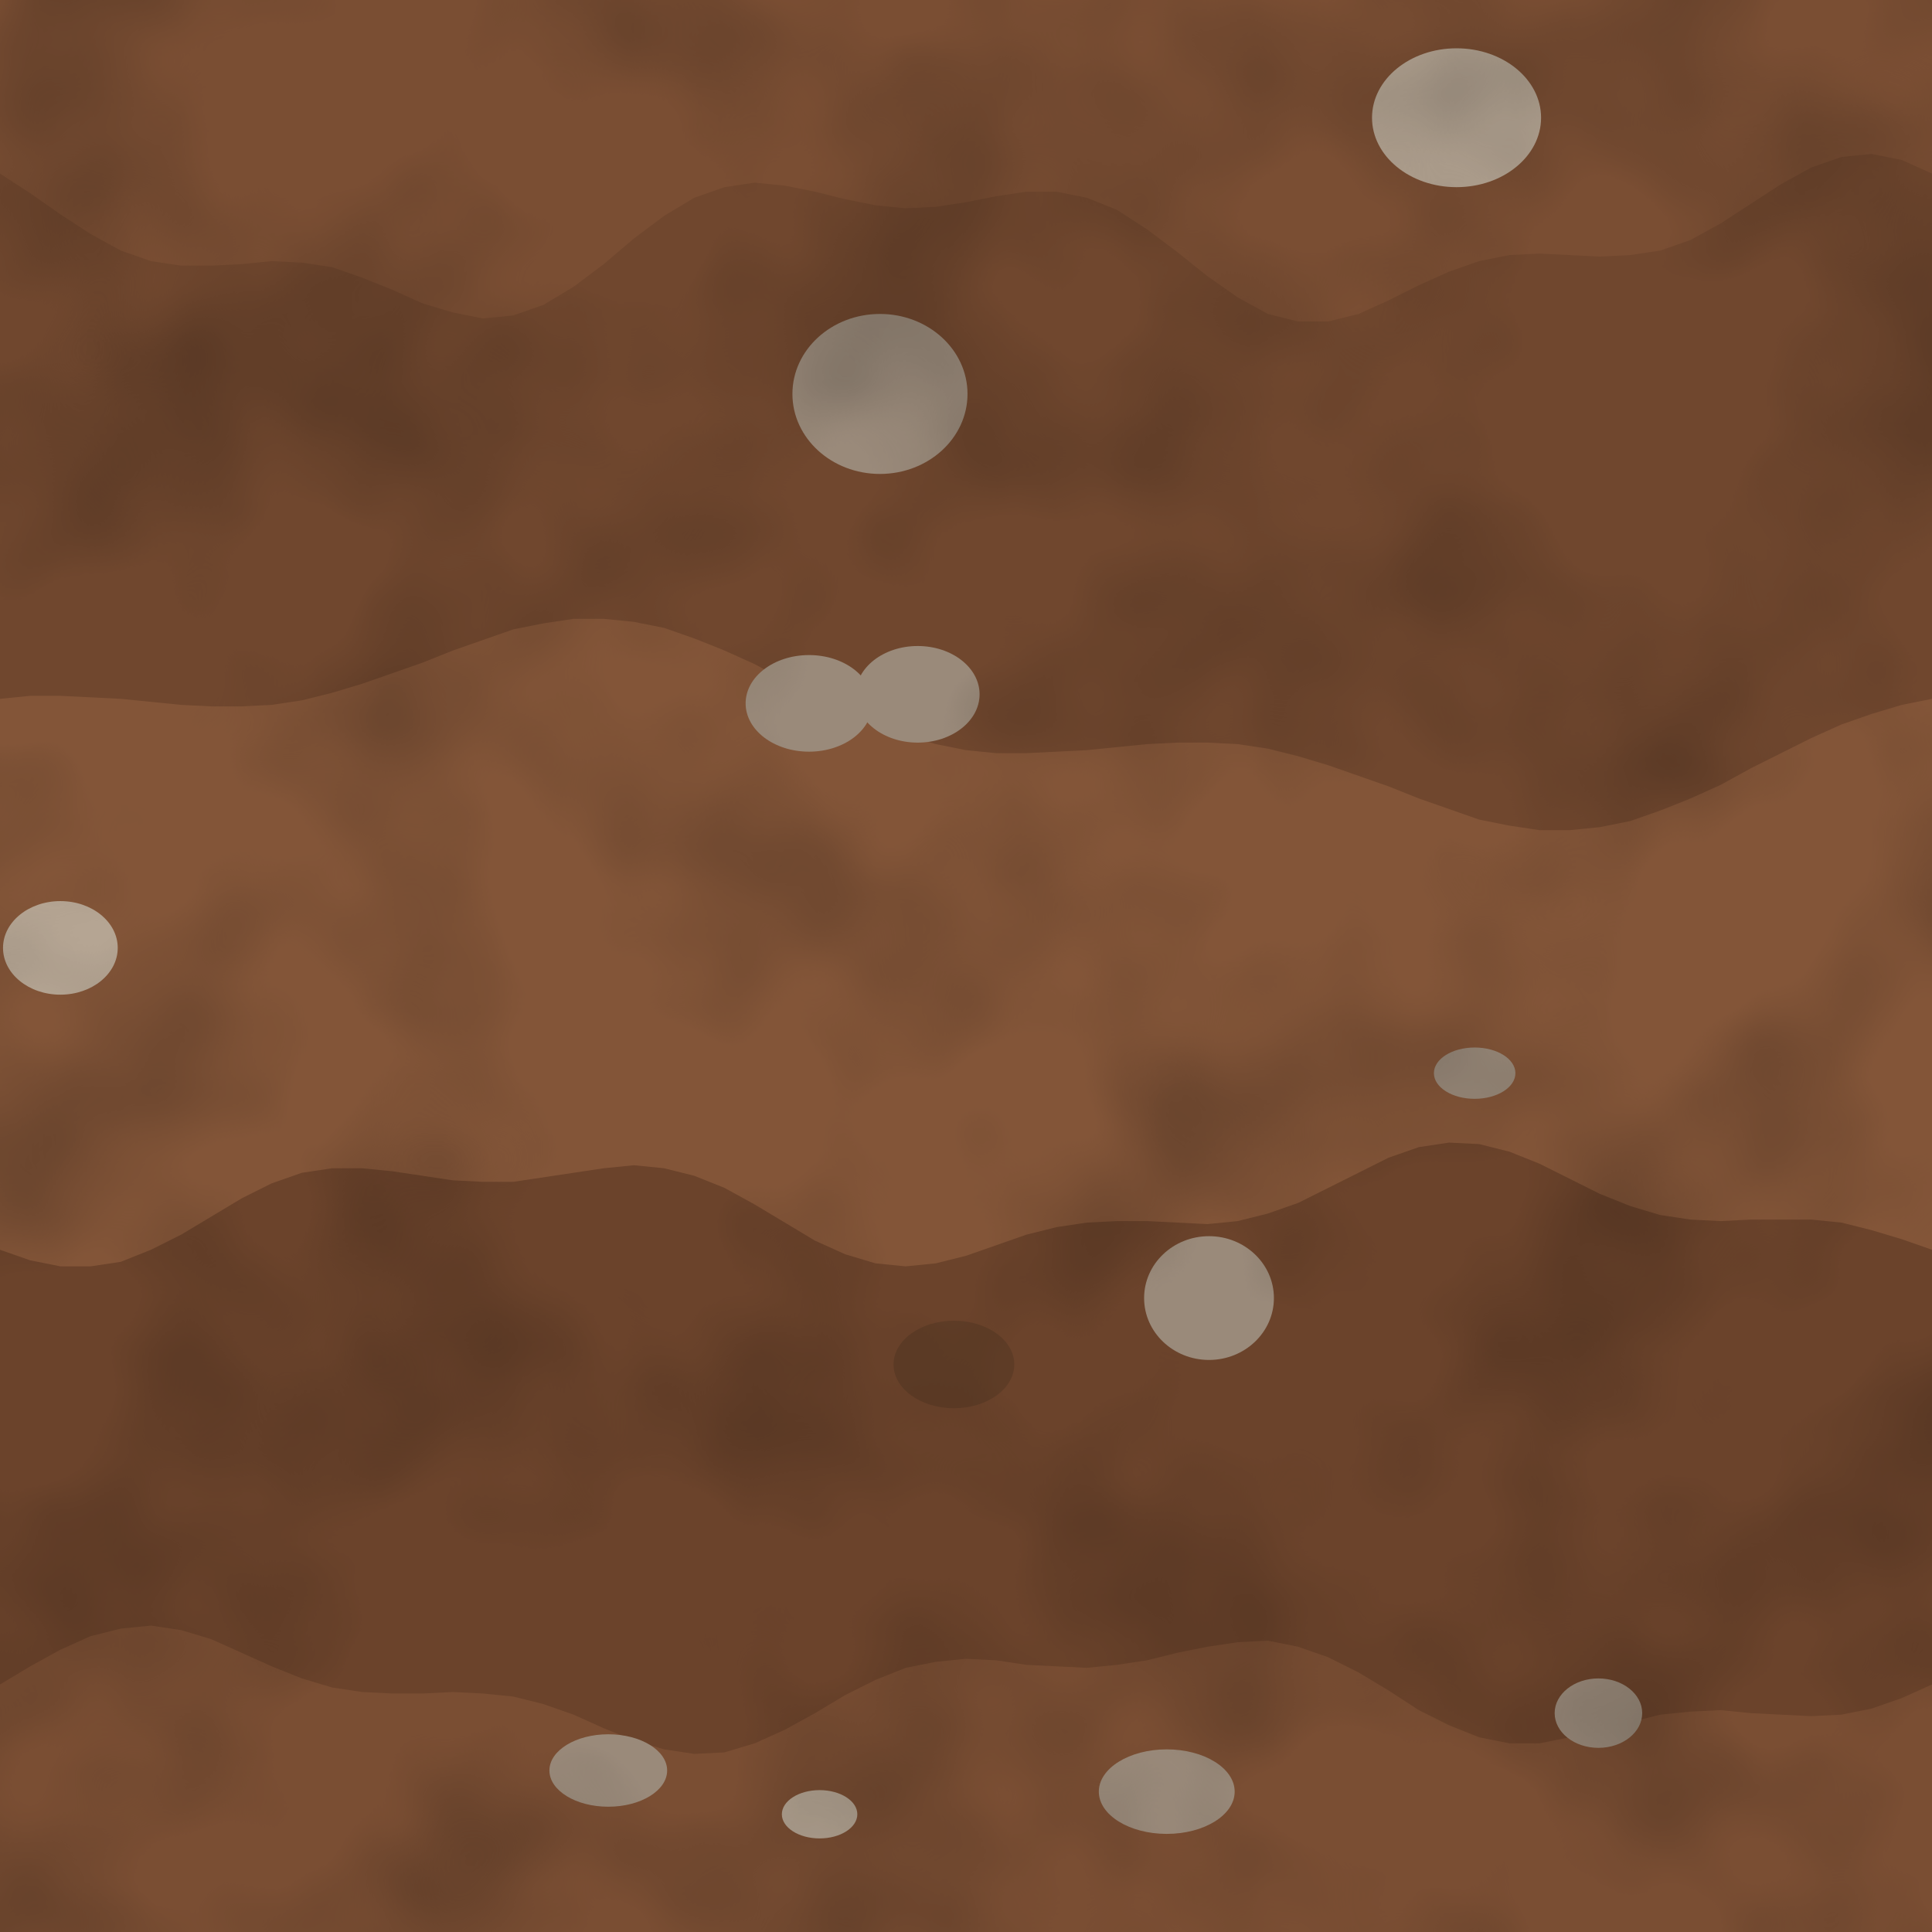
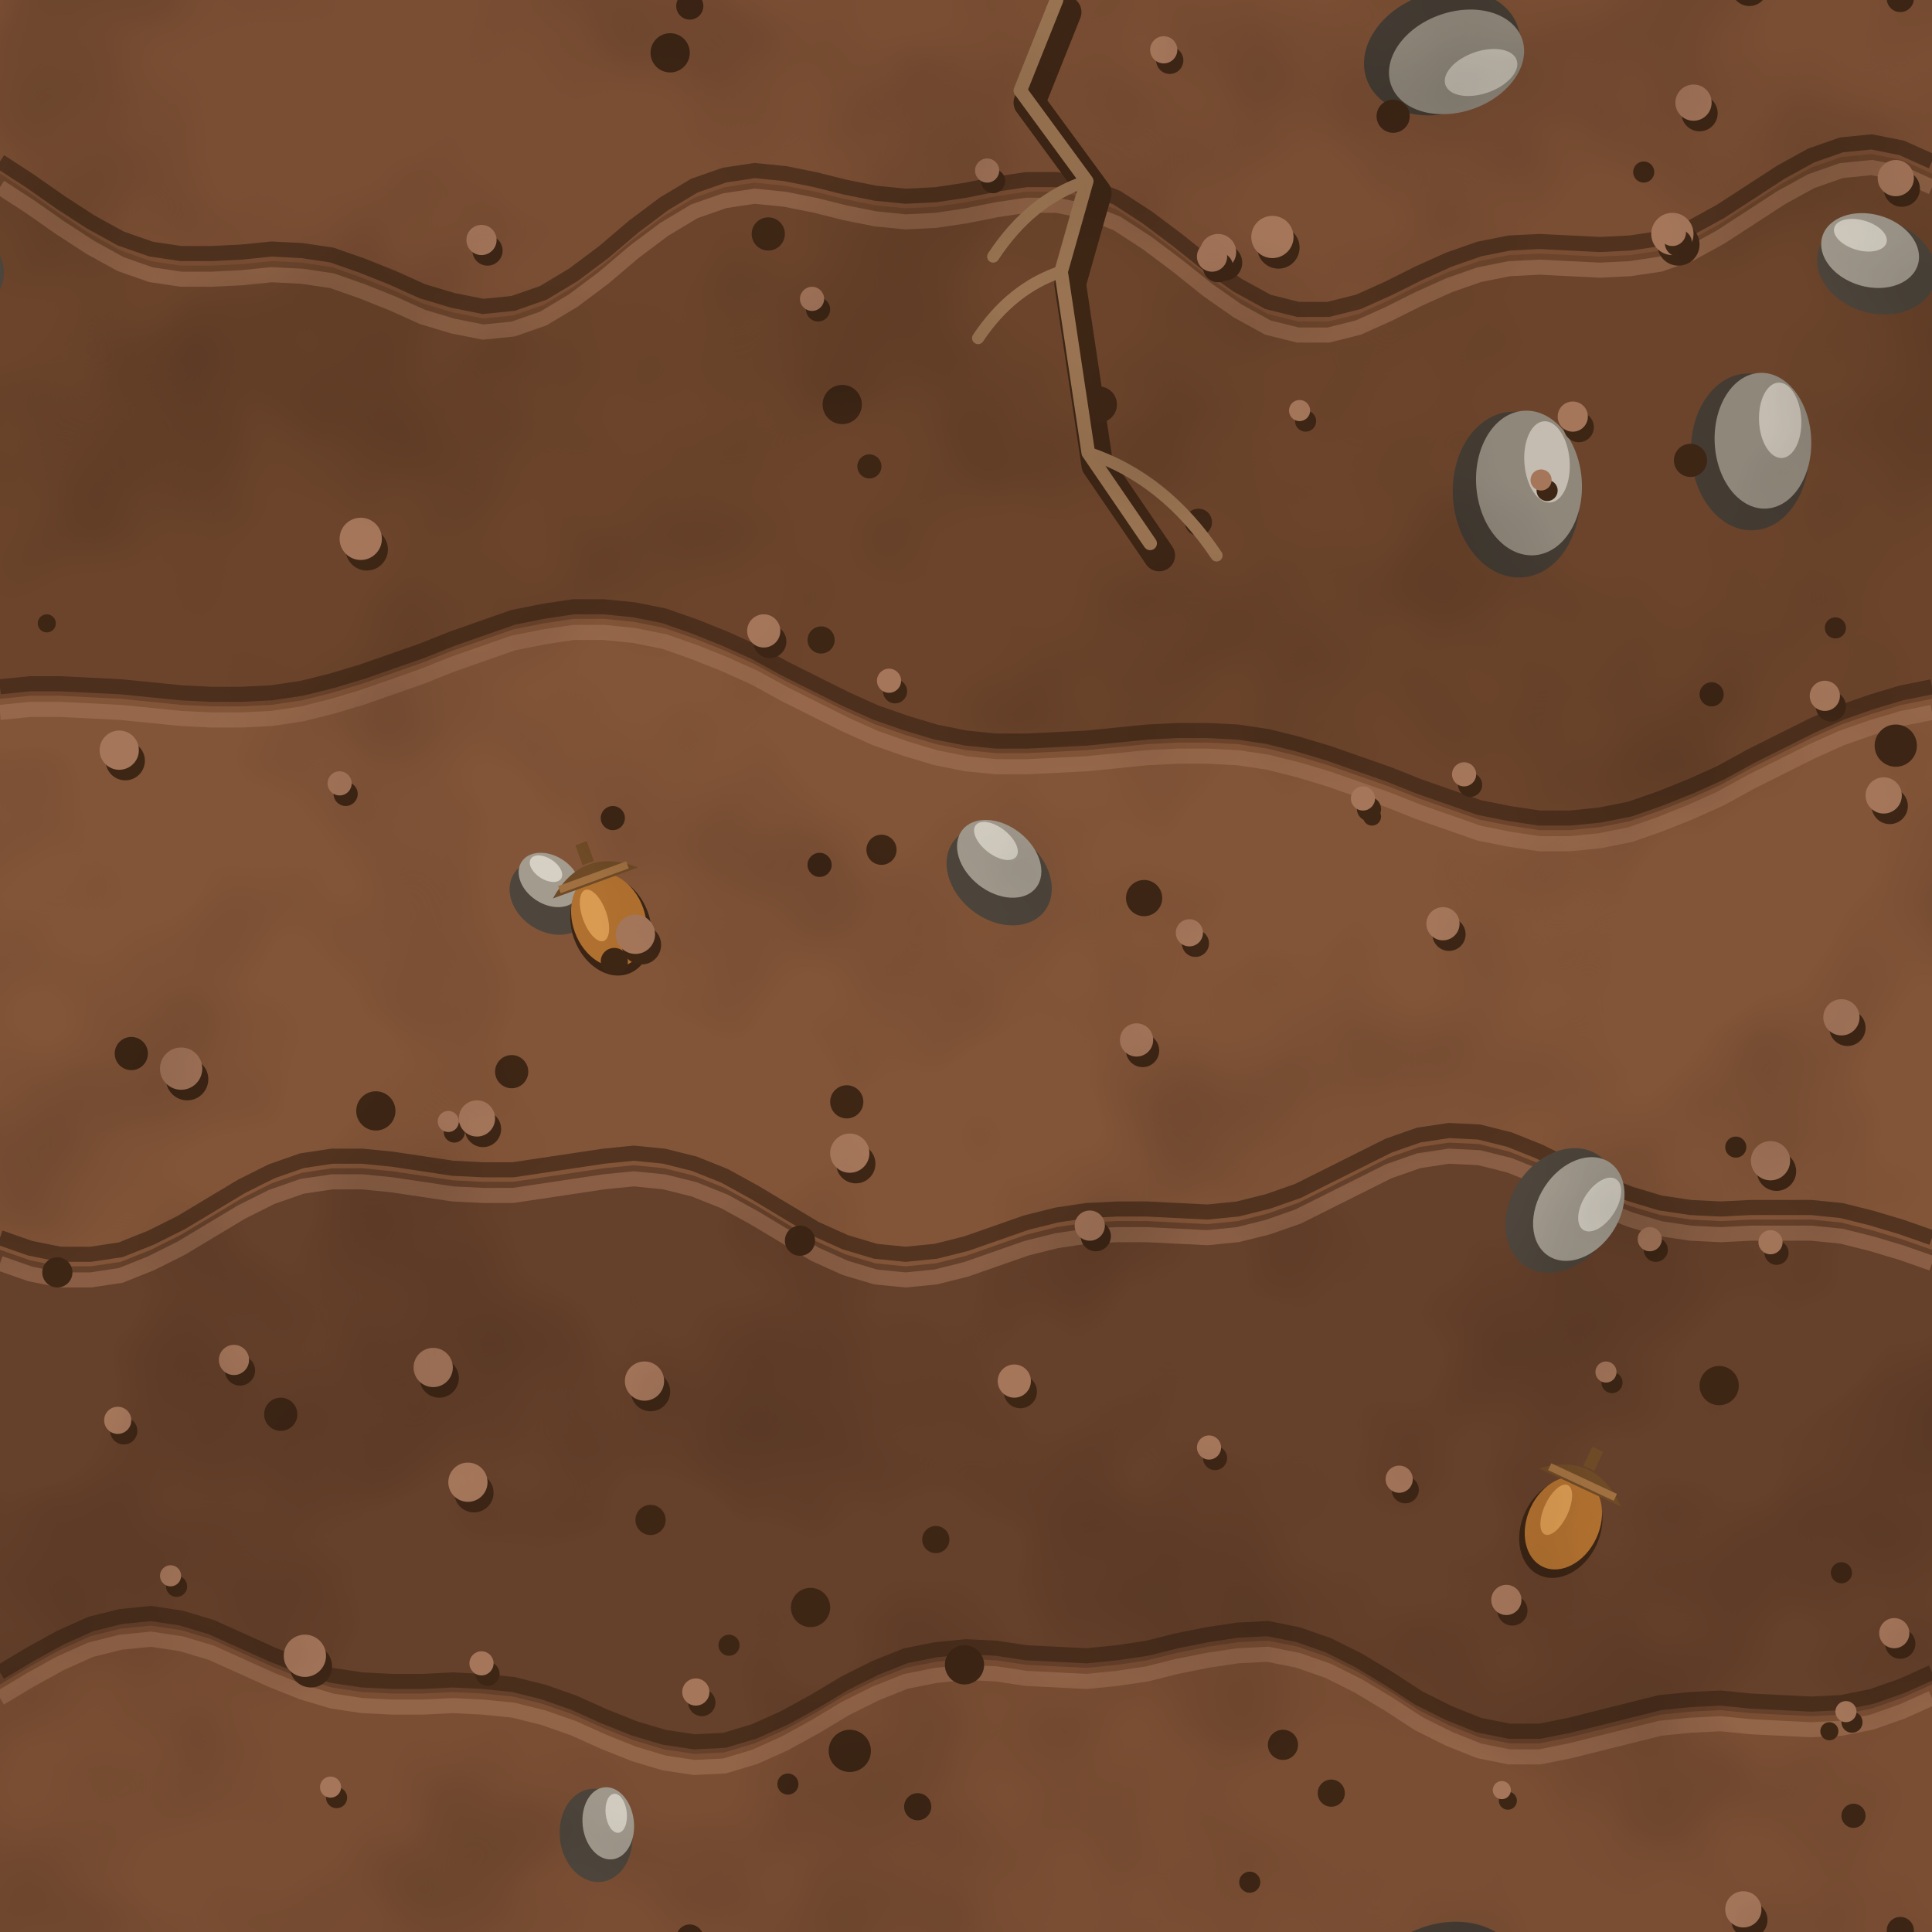
<svg xmlns="http://www.w3.org/2000/svg" width="128" height="128" viewBox="0 0 128 128">
  <defs>
    <filter id="a" width="128" height="128" x="0" y="0" filterUnits="userSpaceOnUse">
      <feTurbulence baseFrequency=".06" numOctaves="3" seed="11" stitchTiles="stitch" type="fractalNoise" />
      <feColorMatrix values="0 0 0 0 0 0 0 0 0 0 0 0 0 0 0 2 0 0 0 -0.85" />
    </filter>
  </defs>
  <path fill="#7a4e33" d="M0 0h128v128H0z" />
-   <path fill="#70472e" d="m0 11.5 2 1.3 2 1.4 2 1.3 2 1.1 2 .7 2 .3h2l2-.1 2-.2 2 .1 2 .3 2 .7 2 .8 2 .9 2 .6 2 .4 2-.2 2-.7 2-1.2 2-1.5 2-1.7 2-1.5 2-1.2 2-.7 2-.3 2 .2 2 .4 2 .5 2 .4 2 .2 2-.1 2-.3 2-.4 2-.3h2l2 .4 2 .8 2 1.3 2 1.5 2 1.6 2 1.4 2 1.1 2 .5h2l2-.5 2-.9 2-1 2-.9 2-.7 2-.4 2-.1 2 .1 2 .1 2-.1 2-.3 2-.7 2-1.1 2-1.3 2-1.3 2-1.1 2-.7 2-.2 2 .4 2 .9V128H0z" />
+   <path fill="#6c442b" d="m0 11.5 2 1.3 2 1.4 2 1.3 2 1.1 2 .7 2 .3h2l2-.1 2-.2 2 .1 2 .3 2 .7 2 .8 2 .9 2 .6 2 .4 2-.2 2-.7 2-1.2 2-1.5 2-1.7 2-1.5 2-1.2 2-.7 2-.3 2 .2 2 .4 2 .5 2 .4 2 .2 2-.1 2-.3 2-.4 2-.3h2l2 .4 2 .8 2 1.3 2 1.5 2 1.6 2 1.4 2 1.1 2 .5h2l2-.5 2-.9 2-1 2-.9 2-.7 2-.4 2-.1 2 .1 2 .1 2-.1 2-.3 2-.7 2-1.1 2-1.3 2-1.3 2-1.1 2-.7 2-.2 2 .4 2 .9V128H0z" />
  <path fill="#835538" d="m0 46.3 2-.2h2l2 .1 2 .1 2 .2 2 .2 2 .1h2l2-.1 2-.3 2-.5 2-.6 2-.7 2-.7 2-.8 2-.7 2-.7 2-.4 2-.3h2l2 .2 2 .4 2 .7 2 .8 2 .9 2 1.1 2 1 2 1 2 .9 2 .7 2 .6 2 .4 2 .2h2l2-.1 2-.1 2-.2 2-.2 2-.1h2l2 .1 2 .3 2 .5 2 .6 2 .7 2 .7 2 .8 2 .7 2 .7 2 .4 2 .3h2l2-.2 2-.4 2-.7 2-.8 2-.9 2-1.1 2-1 2-1 2-.9 2-.7 2-.6 2-.4V128H0z" />
-   <path fill="#6b432b" d="m0 82.8 2 .7 2 .4h2l2-.3 2-.8 2-1 2-1.2 2-1.2 2-1 2-.7 2-.3h2l2 .2 2 .3 2 .3 2 .1h2l2-.3 2-.3 2-.3 2-.2 2 .2 2 .5 2 .8 2 1.1 2 1.2 2 1.2 2 .9 2 .6 2 .2 2-.2 2-.5 2-.7 2-.7 2-.5 2-.3 2-.1h2l2 .1 2 .1 2-.2 2-.5 2-.7 2-1 2-1 2-1 2-.7 2-.3 2 .1 2 .5 2 .8 2 1 2 1 2 .8 2 .6 2 .3 2 .1 2-.1h4l2 .2 2 .5 2 .6 2 .7V128H0z" />
+   <path fill="#65402a" d="m0 82.8 2 .7 2 .4h2l2-.3 2-.8 2-1 2-1.2 2-1.2 2-1 2-.7 2-.3h2l2 .2 2 .3 2 .3 2 .1h2l2-.3 2-.3 2-.3 2-.2 2 .2 2 .5 2 .8 2 1.1 2 1.2 2 1.2 2 .9 2 .6 2 .2 2-.2 2-.5 2-.7 2-.7 2-.5 2-.3 2-.1h2l2 .1 2 .1 2-.2 2-.5 2-.7 2-1 2-1 2-1 2-.7 2-.3 2 .1 2 .5 2 .8 2 1 2 1 2 .8 2 .6 2 .3 2 .1 2-.1h4l2 .2 2 .5 2 .6 2 .7V128H0z" />
  <path fill="#7a4e33" d="m0 111.6 2-1.2 2-1.1 2-.9 2-.5 2-.2 2 .3 2 .6 2 .9 2 .9 2 .8 2 .6 2 .3 2 .1h2l2-.1 2 .1 2 .2 2 .5 2 .7 2 .9 2 .8 2 .6 2 .3 2-.1 2-.6 2-.9 2-1.1 2-1.2 2-1 2-.8 2-.4 2-.2 2 .1 2 .3 2 .1 2 .1 2-.2 2-.3 2-.5 2-.4 2-.3 2-.1 2 .4 2 .7 2 1 2 1.2 2 1.3 2 1 2 .8 2 .4h2l2-.4 2-.5 2-.5 2-.5 2-.2 2-.1 2 .2 2 .1 2 .1 2-.1 2-.4 2-.7 2-.9V128H0z" />
-   <ellipse cx="105.9" cy="113.5" fill="#9a8a7a" rx="2.9" ry="2.3" />
-   <ellipse cx="40.3" cy="117.3" fill="#9a8a7a" rx="3.9" ry="2.4" />
-   <ellipse cx="58.3" cy="26.1" fill="#9a8a7a" rx="5.8" ry="5.3" />
-   <ellipse cx="60.8" cy="46" fill="#9a8a7a" rx="4.1" ry="3.2" />
-   <ellipse cx="54.3" cy="120.2" fill="#b5a593" rx="2.5" ry="1.6" />
-   <ellipse cx="96.5" cy="7.8" fill="#b5a593" rx="5.6" ry="4.6" />
-   <ellipse cx="80.1" cy="86" fill="#9a8a7a" rx="4.3" ry="4.1" />
-   <ellipse cx="97.7" cy="71.1" fill="#9a8a7a" rx="2.7" ry="1.7" />
-   <ellipse cx="53.6" cy="46.6" fill="#9a8a7a" rx="4.2" ry="3.2" />
-   <ellipse cx="63.2" cy="90.4" fill="#5e3c26" rx="4" ry="2.9" />
-   <ellipse cx="4" cy="62.8" fill="#b5a593" rx="3.8" ry="3.1" />
-   <ellipse cx="77.3" cy="118.7" fill="#9a8a7a" rx="4.5" ry="2.8" />
-   <path d="M0 0h128v128H0z" filter="url(#a)" opacity=".22" />
+   <path fill="none" stroke="#3e2615" d="M0 10.7 2 12l2 1.4 2 1.3 2 1.1 2 .7 2 .3h2l2-.1 2-.2 2 .1 2 .3 2 .7 2 .8 2 .9 2 .6 2 .4 2-.2 2-.7 2-1.2 2-1.5 2-1.7 2-1.5 2-1.2 2-.7 2-.3 2 .2 2 .4 2 .5 2 .4 2 .2 2-.1 2-.3 2-.4 2-.3h2l2 .4 2 .8 2 1.3 2 1.5 2 1.6 2 1.4 2 1.1 2 .5h2l2-.5 2-.9 2-1 2-.9 2-.7 2-.4 2-.1 2 .1 2 .1 2-.1 2-.3 2-.7 2-1.1 2-1.3 2-1.3 2-1.1 2-.7 2-.2 2 .4 2 .9" opacity=".7" />
+   <path fill="none" stroke="#a5765a" d="m0 12.4 2 1.3 2 1.4 2 1.3 2 1.1 2 .7 2 .3h2l2-.1 2-.2 2 .1 2 .3 2 .7 2 .8 2 .9 2 .6 2 .4 2-.2 2-.7 2-1.2 2-1.5 2-1.7 2-1.5 2-1.2 2-.7 2-.3 2 .2 2 .4 2 .5 2 .4 2 .2 2-.1 2-.3 2-.4 2-.3h2l2 .4 2 .8 2 1.3 2 1.5 2 1.6 2 1.4 2 1.1 2 .5h2l2-.5 2-.9 2-1 2-.9 2-.7 2-.4 2-.1 2 .1 2 .1 2-.1 2-.3 2-.7 2-1.1 2-1.3 2-1.3 2-1.1 2-.7 2-.2 2 .4 2 .9" opacity=".55" />
+   <path fill="none" stroke="#3e2615" d="m0 45.5 2-.2h2l2 .1 2 .1 2 .2 2 .2 2 .1h2l2-.1 2-.3 2-.5 2-.6 2-.7 2-.7 2-.8 2-.7 2-.7 2-.4 2-.3h2l2 .2 2 .4 2 .7 2 .8 2 .9 2 1.1 2 1 2 1 2 .9 2 .7 2 .6 2 .4 2 .2h2l2-.1 2-.1 2-.2 2-.2 2-.1h2l2 .1 2 .3 2 .5 2 .6 2 .7 2 .7 2 .8 2 .7 2 .7 2 .4 2 .3h2l2-.2 2-.4 2-.7 2-.8 2-.9 2-1.1 2-1 2-1 2-.9 2-.7 2-.6 2-.4" opacity=".7" />
+   <path fill="none" stroke="#a5765a" d="m0 47.2 2-.2h2l2 .1 2 .1 2 .2 2 .2 2 .1h2l2-.1 2-.3 2-.5 2-.6 2-.7 2-.7 2-.8 2-.7 2-.7 2-.4 2-.3h2l2 .2 2 .4 2 .7 2 .8 2 .9 2 1.1 2 1 2 1 2 .9 2 .7 2 .6 2 .4 2 .2h2l2-.1 2-.1 2-.2 2-.2 2-.1h2l2 .1 2 .3 2 .5 2 .6 2 .7 2 .7 2 .8 2 .7 2 .7 2 .4 2 .3h2l2-.2 2-.4 2-.7 2-.8 2-.9 2-1.1 2-1 2-1 2-.9 2-.7 2-.6 2-.4" opacity=".55" />
+   <path fill="none" stroke="#3e2615" d="m0 82 2 .7 2 .4h2l2-.3 2-.8 2-1 2-1.2 2-1.2 2-1 2-.7 2-.3h2l2 .2 2 .3 2 .3 2 .1h2l2-.3 2-.3 2-.3 2-.2 2 .2 2 .5 2 .8 2 1.1 2 1.2 2 1.2 2 .9 2 .6 2 .2 2-.2 2-.5 2-.7 2-.7 2-.5 2-.3 2-.1h2l2 .1 2 .1 2-.2 2-.5 2-.7 2-1 2-1 2-1 2-.7 2-.3 2 .1 2 .5 2 .8 2 1 2 1 2 .8 2 .6 2 .3 2 .1 2-.1h4l2 .2 2 .5 2 .6 2 .7" opacity=".7" />
+   <path fill="none" stroke="#a5765a" d="m0 83.7 2 .7 2 .4h2l2-.3 2-.8 2-1 2-1.2 2-1.2 2-1 2-.7 2-.3h2l2 .2 2 .3 2 .3 2 .1h2l2-.3 2-.3 2-.3 2-.2 2 .2 2 .5 2 .8 2 1.1 2 1.2 2 1.2 2 .9 2 .6 2 .2 2-.2 2-.5 2-.7 2-.7 2-.5 2-.3 2-.1h2l2 .1 2 .1 2-.2 2-.5 2-.7 2-1 2-1 2-1 2-.7 2-.3 2 .1 2 .5 2 .8 2 1 2 1 2 .8 2 .6 2 .3 2 .1 2-.1h4l2 .2 2 .5 2 .6 2 .7" opacity=".55" />
+   <path fill="none" stroke="#3e2615" d="m0 110.8 2-1.2 2-1.1 2-.9 2-.5 2-.2 2 .3 2 .6 2 .9 2 .9 2 .8 2 .6 2 .3 2 .1h2l2-.1 2 .1 2 .2 2 .5 2 .7 2 .9 2 .8 2 .6 2 .3 2-.1 2-.6 2-.9 2-1.1 2-1.2 2-1 2-.8 2-.4 2-.2 2 .1 2 .3 2 .1 2 .1 2-.2 2-.3 2-.5 2-.4 2-.3 2-.1 2 .4 2 .7 2 1 2 1.2 2 1.3 2 1 2 .8 2 .4h2l2-.4 2-.5 2-.5 2-.5 2-.2 2-.1 2 .2 2 .1 2 .1 2-.1 2-.4 2-.7 2-.9" opacity=".7" />
+   <path fill="none" stroke="#a5765a" d="m0 112.5 2-1.2 2-1.1 2-.9 2-.5 2-.2 2 .3 2 .6 2 .9 2 .9 2 .8 2 .6 2 .3 2 .1h2l2-.1 2 .1 2 .2 2 .5 2 .7 2 .9 2 .8 2 .6 2 .3 2-.1 2-.6 2-.9 2-1.1 2-1.2 2-1 2-.8 2-.4 2-.2 2 .1 2 .3 2 .1 2 .1 2-.2 2-.3 2-.5 2-.4 2-.3 2-.1 2 .4 2 .7 2 1 2 1.2 2 1.3 2 1 2 .8 2 .4h2l2-.4 2-.5 2-.5 2-.5 2-.2 2-.1 2 .2 2 .1 2 .1 2-.1 2-.4 2-.7 2-.9" opacity=".55" />
+   <g transform="rotate(87.4 116.8 29.2)">
+     <ellipse cx="117.5" cy="30.1" fill="#443c33" rx="5.2" ry="3.9" />
+     <ellipse cx="116.8" cy="29.2" fill="#8f877a" rx="4.5" ry="3.2" />
+     <ellipse cx="115.5" cy="28" fill="#c4bcb0" rx="2.5" ry="1.4" />
+   </g>
+   <g transform="rotate(83.3 40.3 120.8)">
+     <ellipse cx="41" cy="121.7" fill="#4e463c" rx="3.1" ry="2.4" />
+     <ellipse cx="40.3" cy="120.8" fill="#a39b8e" rx="2.4" ry="1.7" />
+     <ellipse cx="39.7" cy="120.2" fill="#d6d0c4" rx="1.3" ry=".7" />
+   </g>
+   <g transform="rotate(33.2 36.4 58.3)">
+     <ellipse cx="37.1" cy="59.2" fill="#4e463c" rx="2.9" ry="2.3" />
+     <ellipse cx="36.4" cy="58.3" fill="#a39b8e" rx="2.2" ry="1.6" />
+     <ellipse cx="35.8" cy="57.8" fill="#d6d0c4" rx="1.2" ry=".7" />
+   </g>
+   <g transform="rotate(85.5 101.3 32)">
+     <ellipse cx="102" cy="32.9" fill="#443c33" rx="5.5" ry="4.2" />
+     <ellipse cx="101.3" cy="32" fill="#8f877a" rx="4.8" ry="3.5" />
+     <ellipse cx="100" cy="30.7" fill="#c4bcb0" rx="2.7" ry="1.5" />
+   </g>
+   <g transform="rotate(38 66.2 56.9)">
+     <ellipse cx="66.9" cy="57.8" fill="#4e463c" rx="3.8" ry="2.9" />
+     <ellipse cx="66.2" cy="56.9" fill="#a39b8e" rx="3.1" ry="2.2" />
+     <ellipse cx="65.3" cy="56.1" fill="#d6d0c4" rx="1.7" ry=".9" />
+   </g>
+   <g transform="rotate(16 123.9 16.6)">
+     <ellipse cx="124.6" cy="17.5" fill="#4e463c" rx="4" ry="3.1" />
+     <ellipse cx="123.9" cy="16.6" fill="#a39b8e" rx="3.3" ry="2.4" />
+     <ellipse cx="123" cy="15.8" fill="#d6d0c4" rx="1.8" ry="1" />
+   </g>
+   <g transform="rotate(16 59.9 -438.784)">
+     <ellipse cx="124.6" cy="17.5" fill="#4e463c" rx="4" ry="3.1" />
+     <ellipse cx="123.9" cy="16.6" fill="#a39b8e" rx="3.3" ry="2.4" />
+     <ellipse cx="123" cy="15.8" fill="#d6d0c4" rx="1.8" ry="1" />
+   </g>
+   <g transform="rotate(160.7 96.5 4.1)">
+     <ellipse cx="97.2" cy="5" fill="#443c33" rx="5.3" ry="4" />
+     <ellipse cx="96.5" cy="4.1" fill="#8f877a" rx="4.6" ry="3.3" />
+     <ellipse cx="95.2" cy="2.9" fill="#c4bcb0" rx="2.5" ry="1.4" />
+   </g>
+   <g transform="rotate(160.7 96.5 132.1)">
+     <ellipse cx="97.2" cy="133" fill="#443c33" rx="5.3" ry="4" />
+     <ellipse cx="96.5" cy="132.1" fill="#8f877a" rx="4.6" ry="3.3" />
+     <ellipse cx="95.2" cy="130.9" fill="#c4bcb0" rx="2.5" ry="1.4" />
+   </g>
+   <g transform="rotate(122.9 104.6 80.1)">
+     <ellipse cx="105.3" cy="81" fill="#4e463c" rx="4.4" ry="3.4" />
+     <ellipse cx="104.6" cy="80.1" fill="#a39b8e" rx="3.7" ry="2.7" />
+     <ellipse cx="103.6" cy="79.1" fill="#d6d0c4" rx="2" ry="1.1" />
+   </g>
+   <g transform="rotate(-20 40 60)">
+     <ellipse cx="40" cy="61.4" fill="#3b2414" rx="2.6" ry="3.4" />
+     <ellipse cx="40" cy="61" fill="#b0702f" rx="2.4" ry="3.2" />
+     <ellipse cx="39.2" cy="60.4" fill="#d99a52" rx=".8" ry="1.8" />
+     <path fill="#6e4a26" d="M37 58.4q3-2.6 6 0z" />
+     <path stroke="#a07040" stroke-width=".5" d="M37.6 58h4.8" />
+     <path stroke="#6e4a26" stroke-width=".8" d="M40 57v-1.4" />
+   </g>
+   <g transform="rotate(25 104 100)">
+     <ellipse cx="104" cy="101.4" fill="#3b2414" rx="2.6" ry="3.4" />
+     <ellipse cx="104" cy="101" fill="#b0702f" rx="2.4" ry="3.2" />
+     <ellipse cx="103.2" cy="100.4" fill="#d99a52" rx=".8" ry="1.8" />
+     <path fill="#6e4a26" d="M101 98.4q3-2.6 6 0z" />
+     <path stroke="#a07040" stroke-width=".5" d="M101.6 98h4.8" />
+     <path stroke="#6e4a26" stroke-width=".8" d="M104 97v-1.4" />
+   </g>
+   <circle cx="62" cy="102" r=".9" fill="#3e2615" />
+   <circle cx="22.9" cy="52.6" r=".8" fill="#3e2615" />
+   <circle cx="22.5" cy="51.9" r=".8" fill="#a5765a" />
+   <circle cx="24.3" cy="36.4" r="1.4" fill="#3e2615" />
+   <circle cx="23.9" cy="35.7" r="1.4" fill="#a5765a" />
+   <circle cx="57.6" cy="30.9" r=".8" fill="#3e2615" />
+   <circle cx="48.3" cy="109" r=".7" fill="#3e2615" />
+   <circle cx="125.6" cy="49.4" r="1.4" fill="#3e2615" />
+   <circle cx="125.6" cy="49.4" r="1.4" fill="#3e2615" transform="translate(-128)" />
+   <circle cx="86.5" cy="27.9" r=".7" fill="#3e2615" />
+   <circle cx="86.1" cy="27.2" r=".7" fill="#a5765a" />
+   <circle cx="65.8" cy="12" r=".8" fill="#3e2615" />
+   <circle cx="65.4" cy="11.3" r=".8" fill="#a5765a" />
+   <circle cx="100.2" cy="106.7" r="1" fill="#3e2615" />
+   <circle cx="99.8" cy="106" r="1" fill="#a5765a" />
+   <circle cx="79.2" cy="62.5" r=".9" fill="#3e2615" />
+   <circle cx="78.8" cy="61.8" r=".9" fill="#a5765a" />
+   <circle cx="72.6" cy="81.9" r="1" fill="#3e2615" />
+   <circle cx="72.2" cy="81.2" r="1" fill="#a5765a" />
+   <circle cx="32.3" cy="16.6" r="1" fill="#3e2615" />
+   <circle cx="31.9" cy="15.9" r="1" fill="#a5765a" />
+   <circle cx="82.8" cy="124.7" r=".7" fill="#3e2615" />
+   <circle cx="56.1" cy="73" r="1.1" fill="#3e2615" />
+   <circle cx="77.5" cy="4" r=".9" fill="#3e2615" />
+   <circle cx="77.1" cy="3.3" r=".9" fill="#a5765a" />
+   <circle cx="121.3" cy="46.8" r="1" fill="#3e2615" />
+   <circle cx="120.9" cy="46.1" r="1" fill="#a5765a" />
+   <circle cx="52.2" cy="118.2" r=".7" fill="#3e2615" />
+   <circle cx="81.1" cy="17.4" r="1.2" fill="#3e2615" />
+   <circle cx="80.7" cy="16.7" r="1.2" fill="#a5765a" />
+   <circle cx="121.2" cy="114.7" r=".6" fill="#3e2615" />
+   <circle cx="31.4" cy="98.9" r="1.3" fill="#3e2615" />
+   <circle cx="31" cy="98.2" r="1.3" fill="#a5765a" />
+   <circle cx="75.8" cy="59.5" r="1.2" fill="#3e2615" />
+   <circle cx="54.3" cy="57.3" r=".8" fill="#3e2615" />
+   <circle cx="53.7" cy="106.5" r="1.3" fill="#3e2615" />
+   <circle cx="30.1" cy="75" r=".7" fill="#3e2615" />
+   <circle cx="29.7" cy="74.3" r=".7" fill="#a5765a" />
+   <circle cx="93.1" cy="98.7" r=".9" fill="#3e2615" />
+   <circle cx="92.7" cy="98" r=".9" fill="#a5765a" />
+   <circle cx="90.9" cy="54.1" r=".6" fill="#3e2615" />
+   <circle cx="90.5" cy="53.4" r=".6" fill="#a5765a" />
+   <circle cx="115" cy="76" r=".7" fill="#3e2615" />
+   <circle cx="18.6" cy="93.7" r="1.1" fill="#3e2615" />
+   <circle cx="84.7" cy="16.4" r="1.4" fill="#3e2615" />
+   <circle cx="84.3" cy="15.7" r="1.4" fill="#a5765a" />
+   <circle cx="75.7" cy="69.6" r="1.1" fill="#3e2615" />
+   <circle cx="75.3" cy="68.9" r="1.1" fill="#a5765a" />
+   <circle cx="79.4" cy="34.6" r=".9" fill="#3e2615" />
+   <circle cx="106.8" cy="91.6" r=".7" fill="#3e2615" />
+   <circle cx="106.4" cy="90.9" r=".7" fill="#a5765a" />
+   <circle cx="8.7" cy="69.8" r="1.1" fill="#3e2615" />
+   <circle cx="80.5" cy="96.6" r=".8" fill="#3e2615" />
+   <circle cx="80.1" cy="95.9" r=".8" fill="#a5765a" />
+   <circle cx="42.5" cy="62.6" r="1.3" fill="#3e2615" />
+   <circle cx="42.1" cy="61.9" r="1.3" fill="#a5765a" />
+   <circle cx="102.5" cy="32.5" r=".7" fill="#3e2615" />
+   <circle cx="102.1" cy="31.8" r=".7" fill="#a5765a" />
+   <circle cx="54.2" cy="20.5" r=".8" fill="#3e2615" />
+   <circle cx="53.8" cy="19.8" r=".8" fill="#a5765a" />
+   <circle cx="112" cy="30.5" r="1.1" fill="#3e2615" />
+   <circle cx="3.8" cy="84.3" r="1" fill="#3e2615" />
+   <circle cx="32" cy="74.8" r="1.2" fill="#3e2615" />
+   <circle cx="31.6" cy="74.1" r="1.2" fill="#a5765a" />
+   <circle cx="117.7" cy="83" r=".8" fill="#3e2615" />
+   <circle cx="117.3" cy="82.3" r=".8" fill="#a5765a" />
+   <circle cx="111.2" cy="16.2" r="1.4" fill="#3e2615" />
+   <circle cx="110.8" cy="15.5" r="1.4" fill="#a5765a" />
+   <circle cx="63.9" cy="110.3" r="1.3" fill="#3e2615" />
+   <circle cx="125.9" cy="127.9" r=".9" fill="#3e2615" />
+   <circle cx="125.9" cy="127.9" r=".9" fill="#3e2615" transform="translate(-128)" />
+   <circle cx="125.9" cy="-.1" r=".9" fill="#3e2615" />
+   <circle cx="125.9" cy="-.1" r=".9" fill="#3e2615" transform="translate(-128)" />
+   <circle cx="80.7" cy="17.7" r="1" fill="#3e2615" />
+   <circle cx="80.3" cy="17" r="1" fill="#a5765a" />
+   <circle cx="8.3" cy="50.4" r="1.3" fill="#3e2615" />
+   <circle cx="7.9" cy="49.7" r="1.3" fill="#a5765a" />
+   <circle cx="40.7" cy="63.7" r=".9" fill="#3e2615" />
+   <circle cx="117.7" cy="77.6" r="1.3" fill="#3e2615" />
+   <circle cx="117.3" cy="76.9" r="1.3" fill="#a5765a" />
+   <circle cx="29.1" cy="91.3" r="1.3" fill="#3e2615" />
+   <circle cx="28.7" cy="90.6" r="1.3" fill="#a5765a" />
+   <circle cx="3.1" cy="41.3" r=".6" fill="#3e2615" />
+   <circle cx="60.8" cy="119.7" r=".9" fill="#3e2615" />
+   <circle cx="111.2" cy="16.1" r=".9" fill="#3e2615" />
+   <circle cx="110.8" cy="15.4" r=".9" fill="#a5765a" />
+   <circle cx="122.7" cy="114.1" r=".7" fill="#3e2615" />
+   <circle cx="122.3" cy="113.4" r=".7" fill="#a5765a" />
+   <circle cx="112.6" cy="7.5" r="1.2" fill="#3e2615" />
+   <circle cx="112.2" cy="6.8" r="1.2" fill="#a5765a" />
+   <circle cx="113.9" cy="91.8" r="1.3" fill="#3e2615" />
+   <circle cx="104.6" cy="28.3" r="1" fill="#3e2615" />
+   <circle cx="104.2" cy="27.6" r="1" fill="#a5765a" />
+   <circle cx="108.9" cy="11.4" r=".7" fill="#3e2615" />
+   <circle cx="92.3" cy="7.7" r="1.1" fill="#3e2615" />
+   <circle cx="45.7" cy=".4" r=".9" fill="#3e2615" />
+   <circle cx="45.7" cy="128.4" r=".9" fill="#3e2615" />
+   <circle cx="20.6" cy="110.4" r="1.4" fill="#3e2615" />
+   <circle cx="20.2" cy="109.7" r="1.4" fill="#a5765a" />
+   <circle cx="121.6" cy="41.6" r=".7" fill="#3e2615" />
+   <circle cx="32.3" cy="110.9" r=".8" fill="#3e2615" />
+   <circle cx="31.9" cy="110.2" r=".8" fill="#a5765a" />
+   <circle cx="122.8" cy="120.3" r=".8" fill="#3e2615" />
+   <circle cx="56.3" cy="116" r="1.4" fill="#3e2615" />
+   <circle cx="99.9" cy="119.3" r=".6" fill="#3e2615" />
+   <circle cx="99.5" cy="118.6" r=".6" fill="#a5765a" />
+   <circle cx="125.9" cy="108.9" r="1" fill="#3e2615" />
+   <circle cx="125.5" cy="108.2" r="1" fill="#a5765a" />
+   <g transform="translate(-128)">
+     <circle cx="125.9" cy="108.9" r="1" fill="#3e2615" />
+     <circle cx="125.5" cy="108.2" r="1" fill="#a5765a" />
+   </g>
+   <circle cx="43.1" cy="100.7" r="1" fill="#3e2615" />
+   <circle cx="24.9" cy="73.6" r="1.3" fill="#3e2615" />
+   <circle cx="55.8" cy="26.8" r="1.3" fill="#3e2615" />
+   <circle cx="96" cy="61.9" r="1.1" fill="#3e2615" />
+   <circle cx="95.6" cy="61.2" r="1.1" fill="#a5765a" />
+   <circle cx="88.2" cy="118.8" r=".9" fill="#3e2615" />
+   <circle cx="90.7" cy="53.6" r=".8" fill="#3e2615" />
+   <circle cx="90.3" cy="52.9" r=".8" fill="#a5765a" />
+   <circle cx="53" cy="82.2" r="1" fill="#3e2615" />
+   <circle cx="40.6" cy="54.2" r=".8" fill="#3e2615" />
+   <circle cx="15.9" cy="90.8" r="1" fill="#3e2615" />
+   <circle cx="15.5" cy="90.1" r="1" fill="#a5765a" />
+   <circle cx="67.6" cy="92.2" r="1.1" fill="#3e2615" />
+   <circle cx="67.2" cy="91.5" r="1.1" fill="#a5765a" />
+   <circle cx="59.3" cy="45.8" r=".8" fill="#3e2615" />
+   <circle cx="58.9" cy="45.1" r=".8" fill="#a5765a" />
+   <circle cx="54.4" cy="42.4" r=".9" fill="#3e2615" />
+   <circle cx="12.4" cy="71.5" r="1.4" fill="#3e2615" />
+   <circle cx="12" cy="70.8" r="1.4" fill="#a5765a" />
+   <circle cx="85" cy="115.6" r="1" fill="#3e2615" />
+   <circle cx="109.7" cy="82.8" r=".8" fill="#3e2615" />
+   <circle cx="109.3" cy="82.1" r=".8" fill="#a5765a" />
+   <circle cx="43.1" cy="92.2" r="1.3" fill="#3e2615" />
+   <circle cx="42.7" cy="91.5" r="1.3" fill="#a5765a" />
+   <circle cx="50.9" cy="15.5" r="1.1" fill="#3e2615" />
+   <circle cx="113.4" cy="46" r=".8" fill="#3e2615" />
+   <circle cx="115.9" cy="127.2" r="1.2" fill="#3e2615" />
+   <circle cx="115.5" cy="126.5" r="1.2" fill="#a5765a" />
+   <circle cx="115.9" cy="-.8" r="1.2" fill="#3e2615" />
+   <circle cx="115.5" cy="-1.5" r="1.2" fill="#a5765a" />
+   <circle cx="122.4" cy="68.1" r="1.2" fill="#3e2615" />
+   <circle cx="122" cy="67.4" r="1.2" fill="#a5765a" />
+   <circle cx="125.2" cy="53.4" r="1.2" fill="#3e2615" />
+   <circle cx="124.8" cy="52.7" r="1.2" fill="#a5765a" />
+   <circle cx="126" cy="12.5" r="1.2" fill="#3e2615" />
+   <circle cx="125.6" cy="11.8" r="1.2" fill="#a5765a" />
+   <g transform="translate(-128)">
+     <circle cx="126" cy="12.5" r="1.2" fill="#3e2615" />
+     <circle cx="125.6" cy="11.8" r="1.2" fill="#a5765a" />
+   </g>
+   <circle cx="58.4" cy="56.3" r="1" fill="#3e2615" />
+   <circle cx="51" cy="42.5" r="1.1" fill="#3e2615" />
+   <circle cx="50.6" cy="41.8" r="1.1" fill="#a5765a" />
+   <circle cx="33.9" cy="71" r="1.1" fill="#3e2615" />
+   <circle cx="72.8" cy="26.8" r="1.2" fill="#3e2615" />
+   <circle cx="11.7" cy="105.1" r=".7" fill="#3e2615" />
+   <circle cx="11.3" cy="104.4" r=".7" fill="#a5765a" />
+   <circle cx="122" cy="104.2" r=".7" fill="#3e2615" />
+   <circle cx="97.4" cy="52" r=".8" fill="#3e2615" />
+   <circle cx="97" cy="51.3" r=".8" fill="#a5765a" />
+   <circle cx="8.2" cy="94.8" r=".9" fill="#3e2615" />
+   <circle cx="7.8" cy="94.1" r=".9" fill="#a5765a" />
+   <circle cx="22.3" cy="119.1" r=".7" fill="#3e2615" />
+   <circle cx="21.9" cy="118.4" r=".7" fill="#a5765a" />
+   <circle cx="44.4" cy="3.5" r="1.3" fill="#3e2615" />
+   <circle cx="46.5" cy="112.8" r=".9" fill="#3e2615" />
+   <circle cx="46.1" cy="112.1" r=".9" fill="#a5765a" />
+   <circle cx="56.7" cy="77.1" r="1.3" fill="#3e2615" />
+   <circle cx="56.3" cy="76.4" r="1.3" fill="#a5765a" />
+   <g fill="none" stroke-linecap="round" stroke-linejoin="round">
+     <path stroke="#3e2615" stroke-width="2.1" d="m70.6.8-2.4 6 4.4 6-1.7 6 .9 6 .9 6 4.1 6" />
+     <path stroke="#9a7452" stroke-width=".9" d="m70 0-2.4 6 4.4 6-1.7 6 .9 6 .9 6 4.1 6" />
+     <path stroke="#9a7452" stroke-width=".8" d="M72 12q-3.7 1.2-6.2 5m4.5 1q-3.3 1.1-5.5 4.4m7.3 7.6q5.1 1.7 8.5 6.8" />
+   </g>
+   <path d="M0 0h128v128H0z" filter="url(#a)" opacity=".16" />
</svg>
